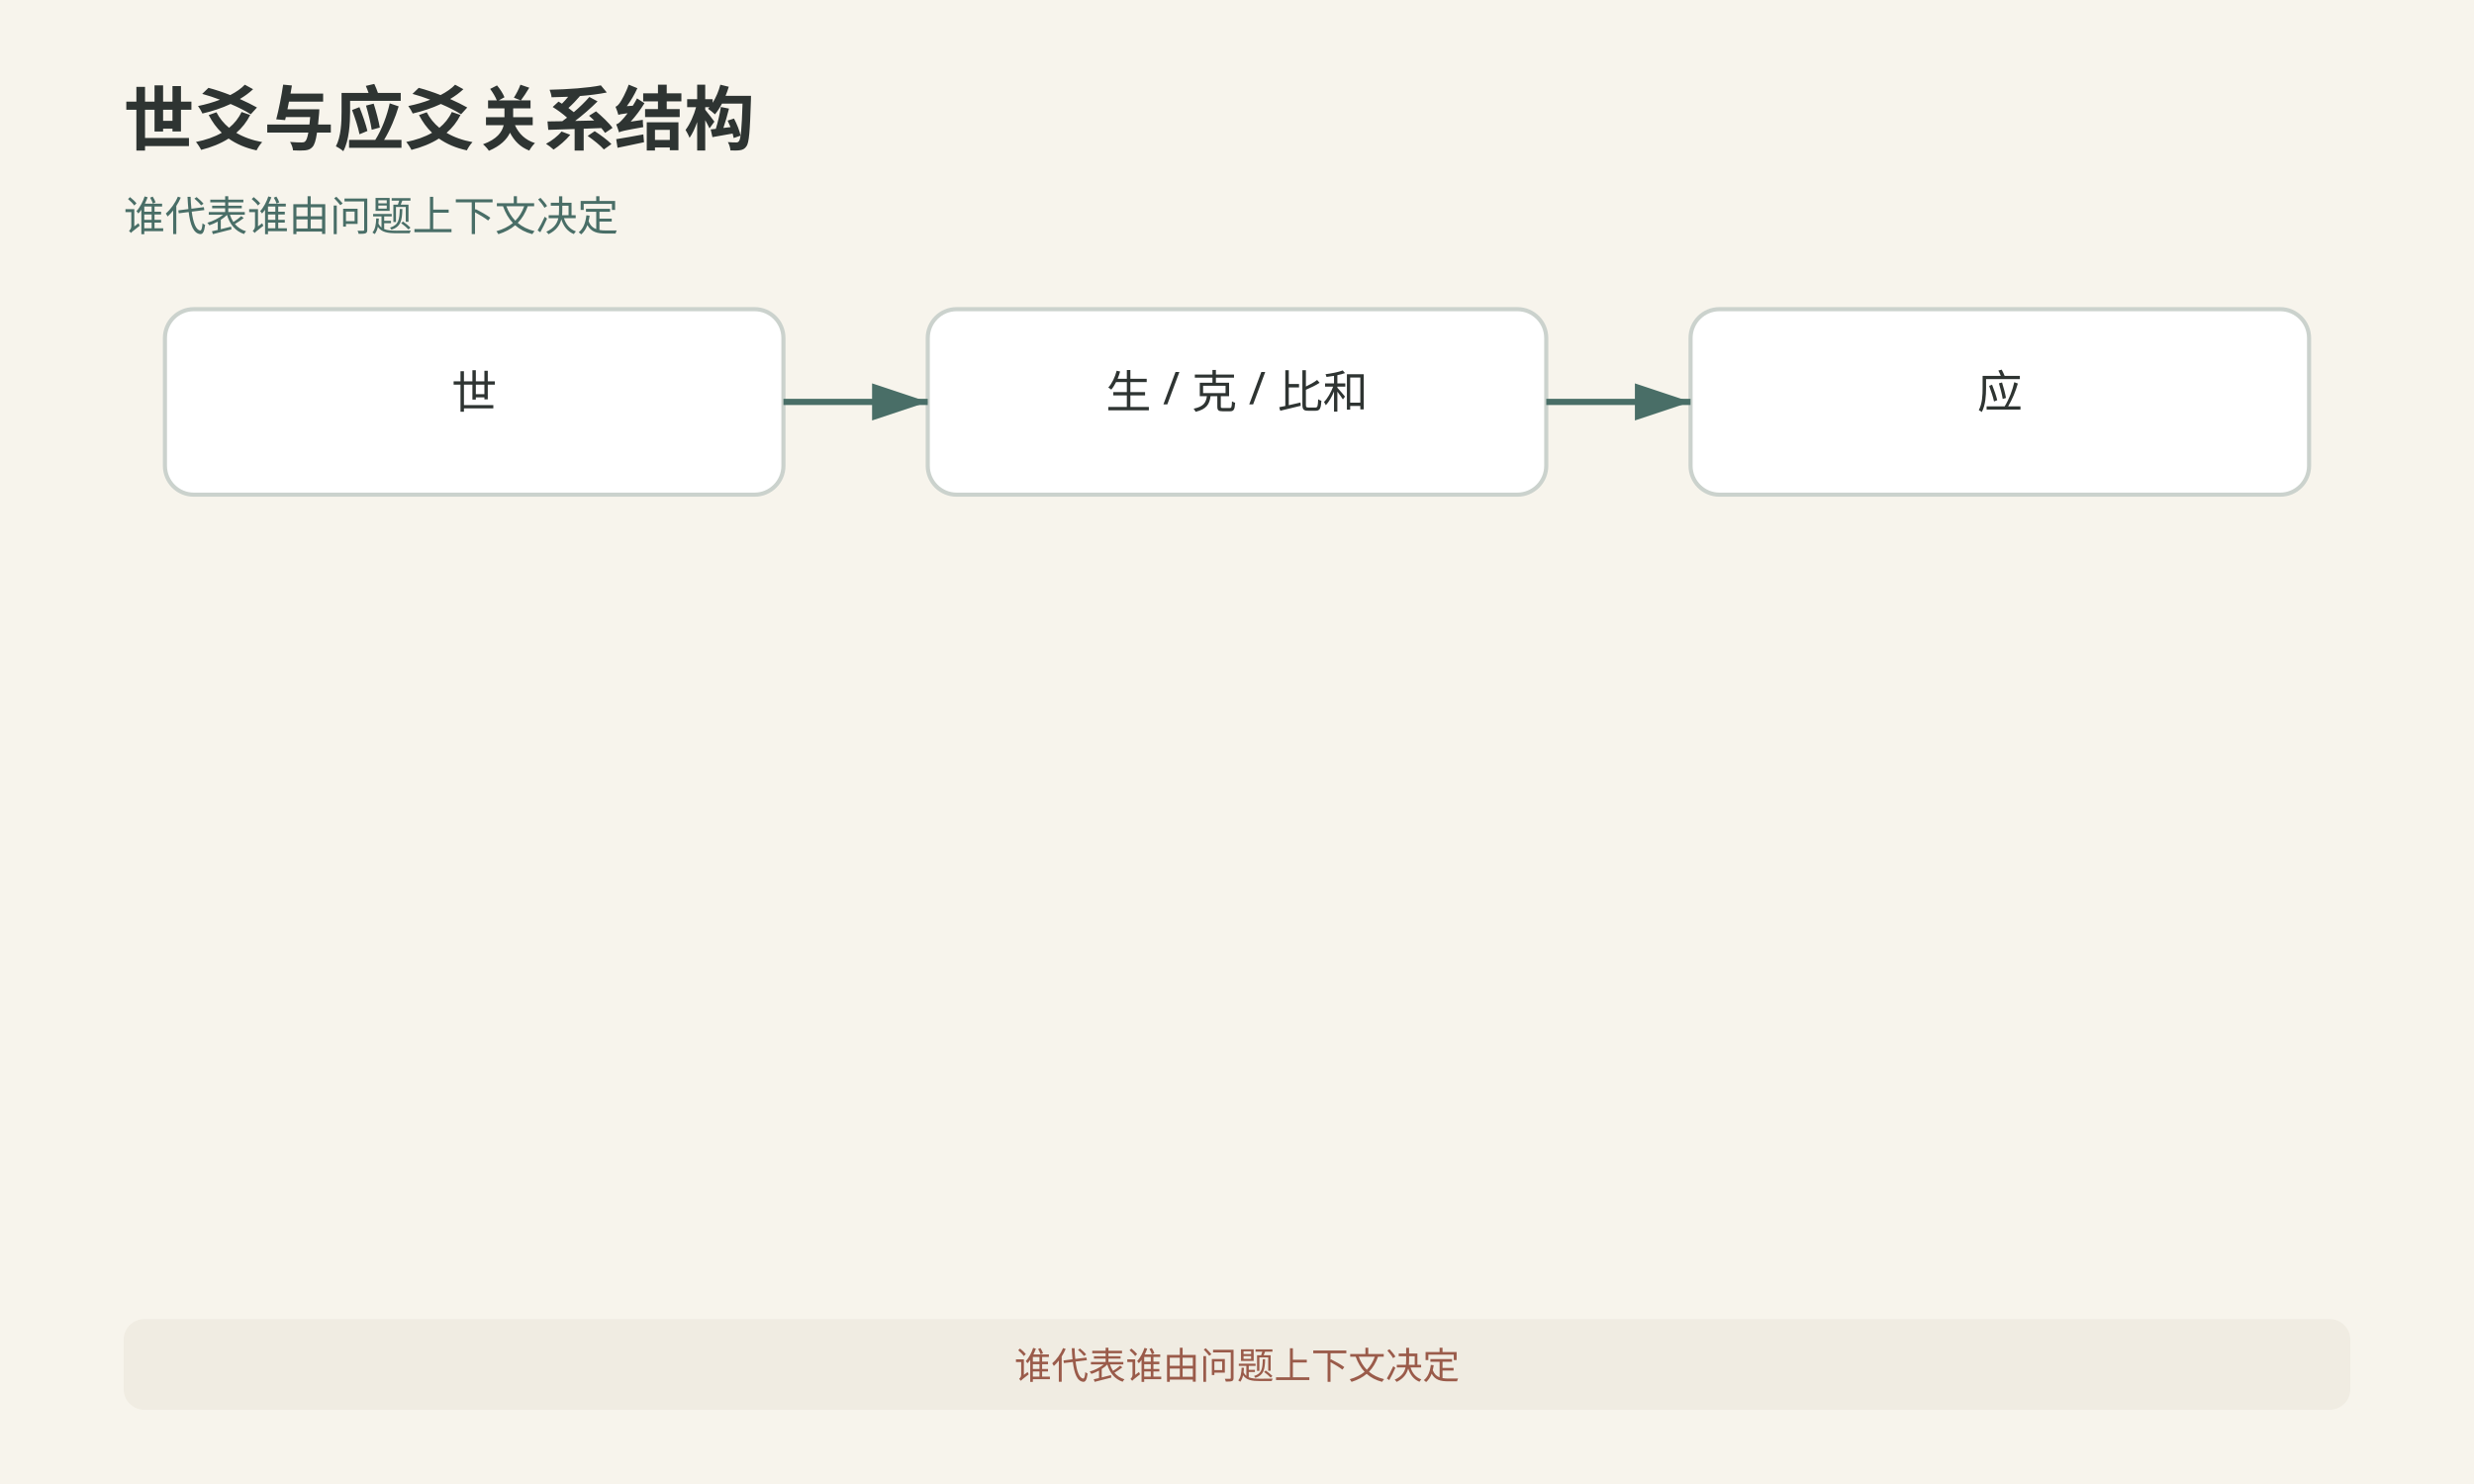
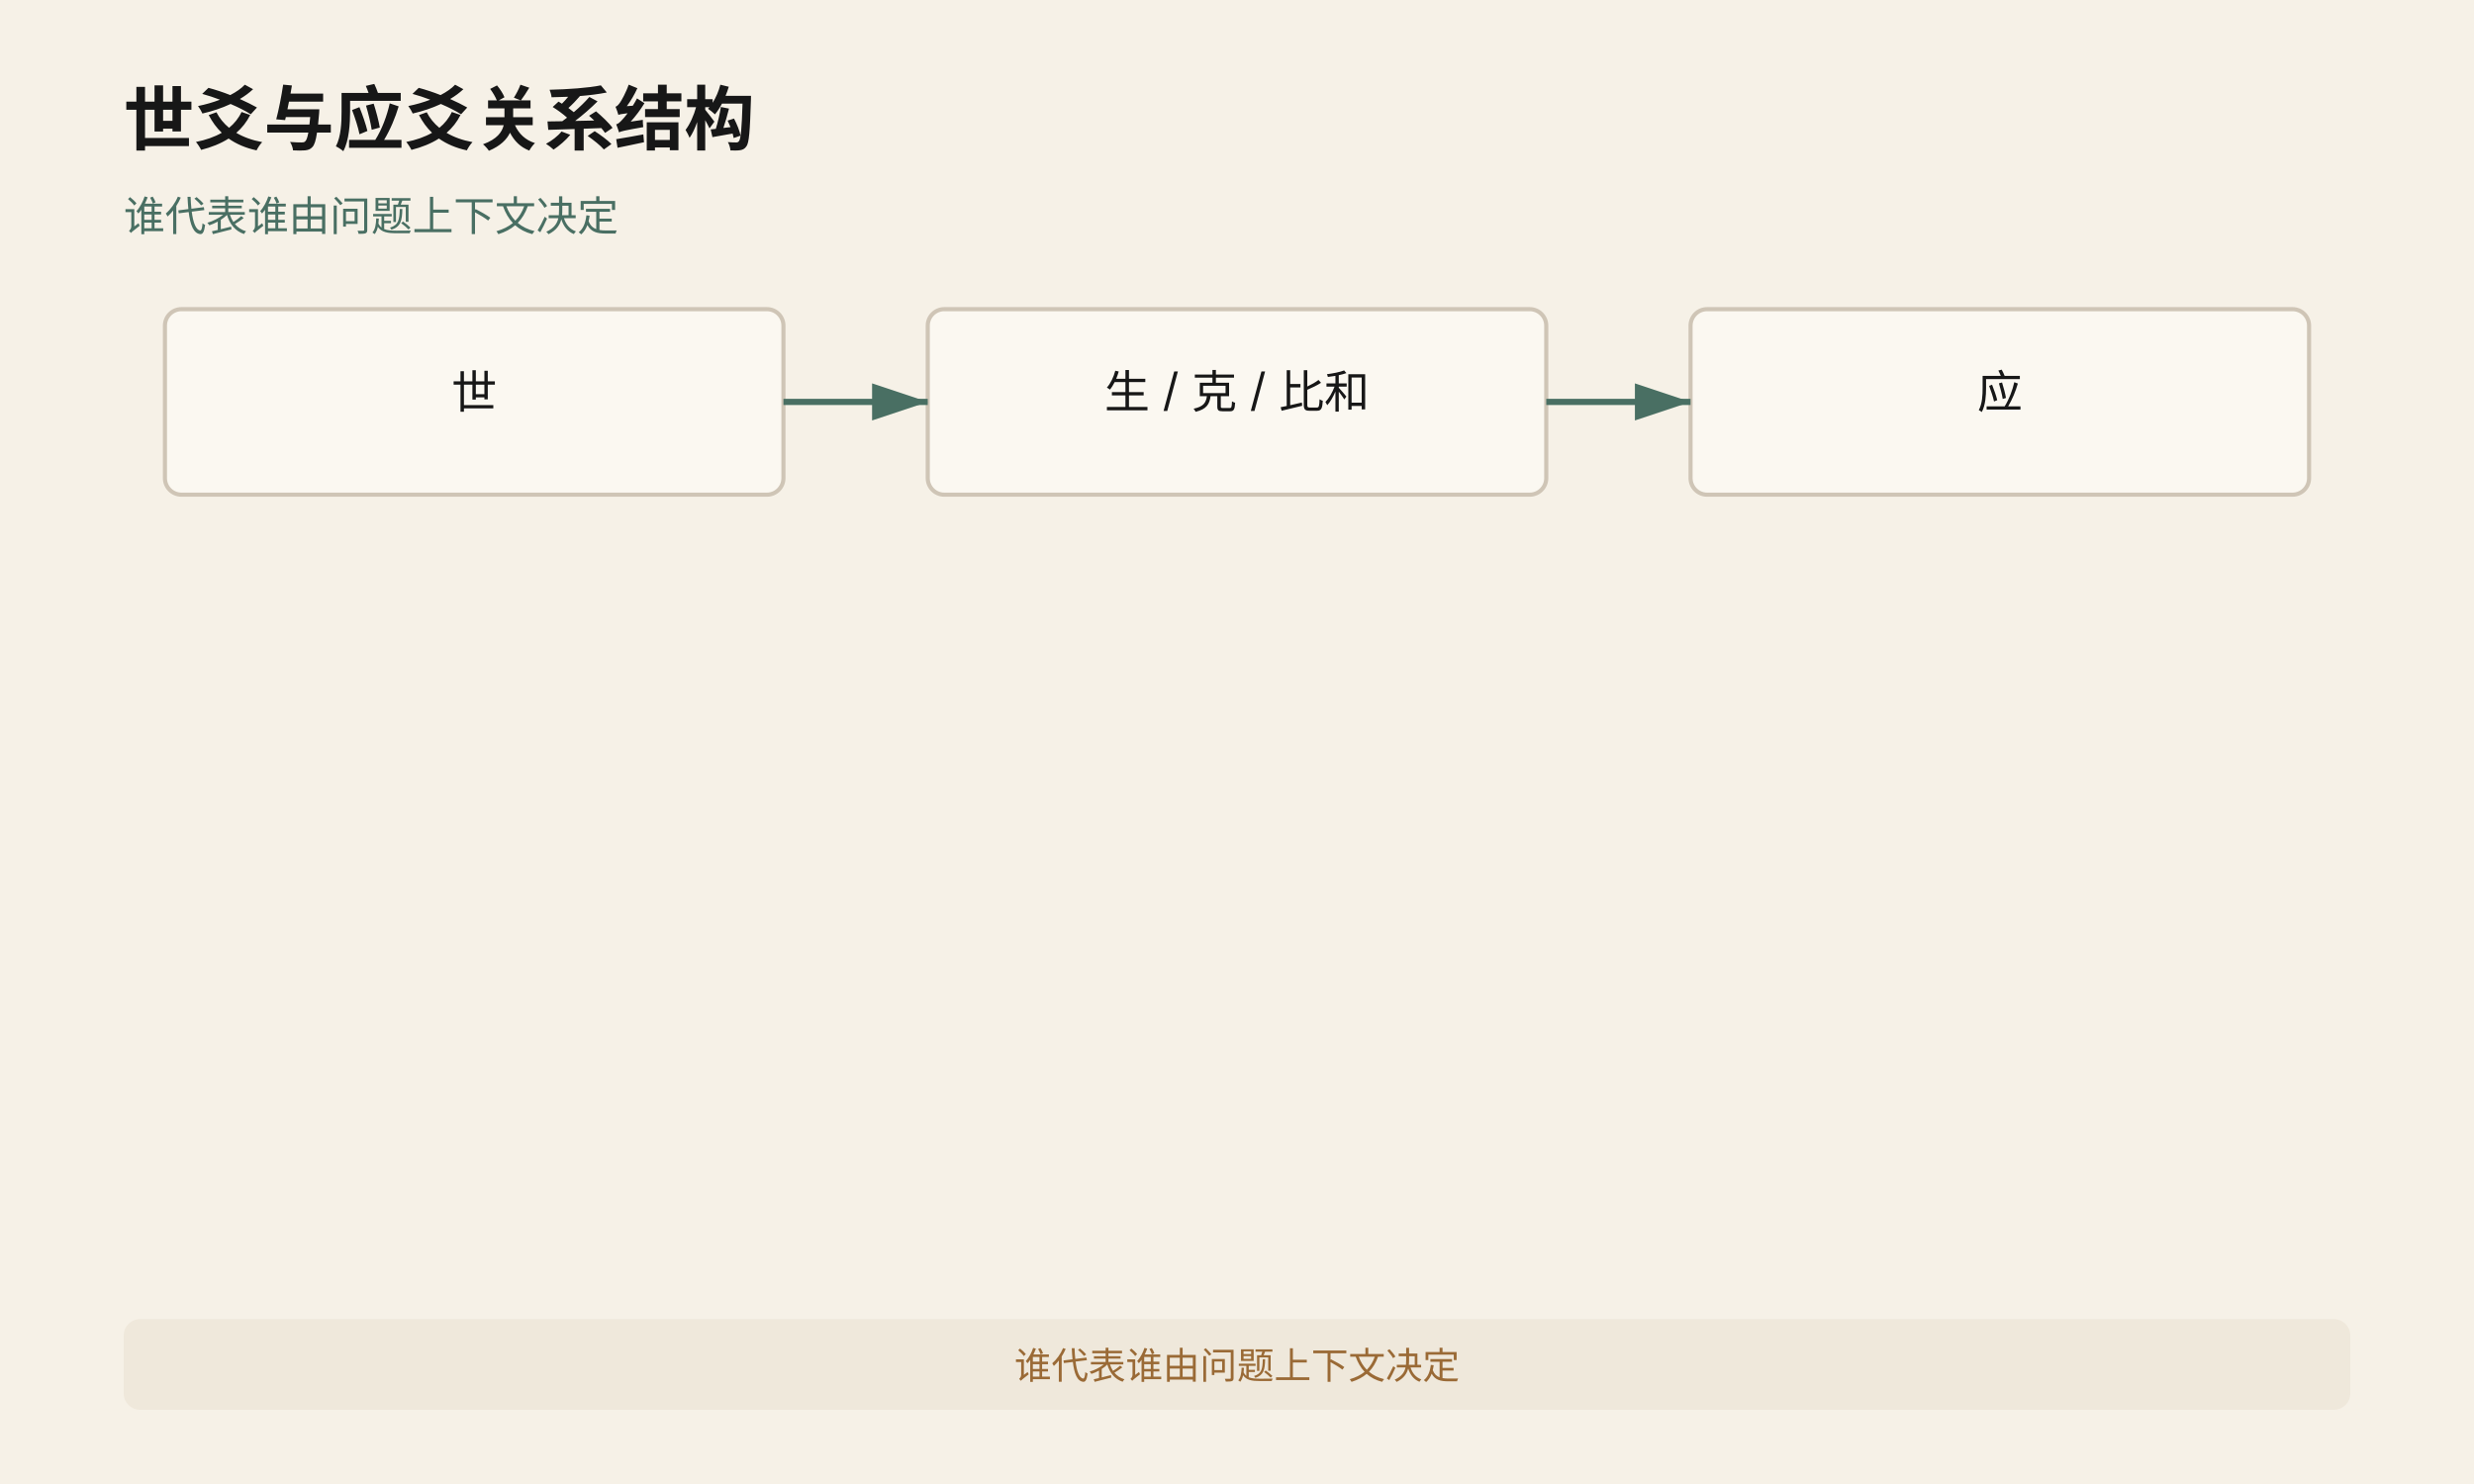
- <svg xmlns="http://www.w3.org/2000/svg" viewBox="0 0 1200 720" role="img" aria-labelledby="title desc">
-   <rect width="1200" height="720" fill="#F7F4EC" />
-   <text x="60" y="70" font-family="sans-serif" font-size="34" font-weight="700" fill="#2E3432">世爻与应爻关系结构</text>
-   <text x="60" y="112" font-family="sans-serif" font-size="20" fill="#496E67">谁代表谁由问题上下文决定</text>
+ <svg xmlns="http://www.w3.org/2000/svg" data-visual-system="LIUYAO_VISUAL_SYSTEM_V1" data-style="modern-eastern-analytical" data-canonicalization="content-growth-visual-style-v1" viewBox="0 0 1200 720" role="img" aria-labelledby="title desc">
+   <rect width="1200" height="720" fill="#F6F1E7" />
+   <text x="60" y="70" font-family="system-ui, -apple-system, BlinkMacSystemFont, Segoe UI, sans-serif" font-size="34" font-weight="700" fill="#171717">世爻与应爻关系结构</text>
+   <text x="60" y="112" font-family="system-ui, -apple-system, BlinkMacSystemFont, Segoe UI, sans-serif" font-size="20" fill="#496F63">谁代表谁由问题上下文决定</text>
  <defs>
    <marker id="arrow" markerWidth="10" markerHeight="10" refX="9" refY="3" orient="auto">
-       <path d="M0,0 L0,6 L9,3 z" fill="#496E67" />
+       <path d="M0,0 L0,6 L9,3 z" fill="#496F63" />
    </marker>
  </defs>
-   <rect x="80" y="150" width="300" height="90" rx="14" fill="#FFFFFF" stroke="#CBD2CD" stroke-width="2" />
-   <text x="230.0" y="198" text-anchor="middle" font-family="sans-serif" font-size="22" fill="#2E3432">世</text>
-   <rect x="450" y="150" width="300" height="90" rx="14" fill="#FFFFFF" stroke="#CBD2CD" stroke-width="2" />
-   <text x="600.0" y="198" text-anchor="middle" font-family="sans-serif" font-size="22" fill="#2E3432">生 / 克 / 比和</text>
-   <rect x="820" y="150" width="300" height="90" rx="14" fill="#FFFFFF" stroke="#CBD2CD" stroke-width="2" />
-   <text x="970.0" y="198" text-anchor="middle" font-family="sans-serif" font-size="22" fill="#2E3432">应</text>
-   <path d="M 380 195.0 L 450 195.0" stroke="#496E67" stroke-width="3" fill="none" marker-end="url(#arrow)" />
-   <path d="M 750 195.0 L 820 195.0" stroke="#496E67" stroke-width="3" fill="none" marker-end="url(#arrow)" />
-   <rect x="60" y="640" width="1080" height="44" rx="10" fill="#F0ECE2" />
-   <text x="600" y="669" text-anchor="middle" font-family="sans-serif" font-size="18" fill="#9A5B4A">谁代表谁由问题上下文决定</text>
+   <rect x="80" y="150" width="300" height="90" rx="8" fill="#FBF8F1" stroke="#CFC5B6" stroke-width="2" />
+   <text x="230.0" y="198" text-anchor="middle" font-family="system-ui, -apple-system, BlinkMacSystemFont, Segoe UI, sans-serif" font-size="22" fill="#171717">世</text>
+   <rect x="450" y="150" width="300" height="90" rx="8" fill="#FBF8F1" stroke="#CFC5B6" stroke-width="2" />
+   <text x="600.0" y="198" text-anchor="middle" font-family="system-ui, -apple-system, BlinkMacSystemFont, Segoe UI, sans-serif" font-size="22" fill="#171717">生 / 克 / 比和</text>
+   <rect x="820" y="150" width="300" height="90" rx="8" fill="#FBF8F1" stroke="#CFC5B6" stroke-width="2" />
+   <text x="970.0" y="198" text-anchor="middle" font-family="system-ui, -apple-system, BlinkMacSystemFont, Segoe UI, sans-serif" font-size="22" fill="#171717">应</text>
+   <path d="M 380 195.0 L 450 195.0" stroke="#496F63" stroke-width="3" fill="none" marker-end="url(#arrow)" />
+   <path d="M 750 195.0 L 820 195.0" stroke="#496F63" stroke-width="3" fill="none" marker-end="url(#arrow)" />
+   <rect x="60" y="640" width="1080" height="44" rx="8" fill="#EFE8DB" />
+   <text x="600" y="669" text-anchor="middle" font-family="system-ui, -apple-system, BlinkMacSystemFont, Segoe UI, sans-serif" font-size="18" fill="#9A6A36">谁代表谁由问题上下文决定</text>
</svg>
